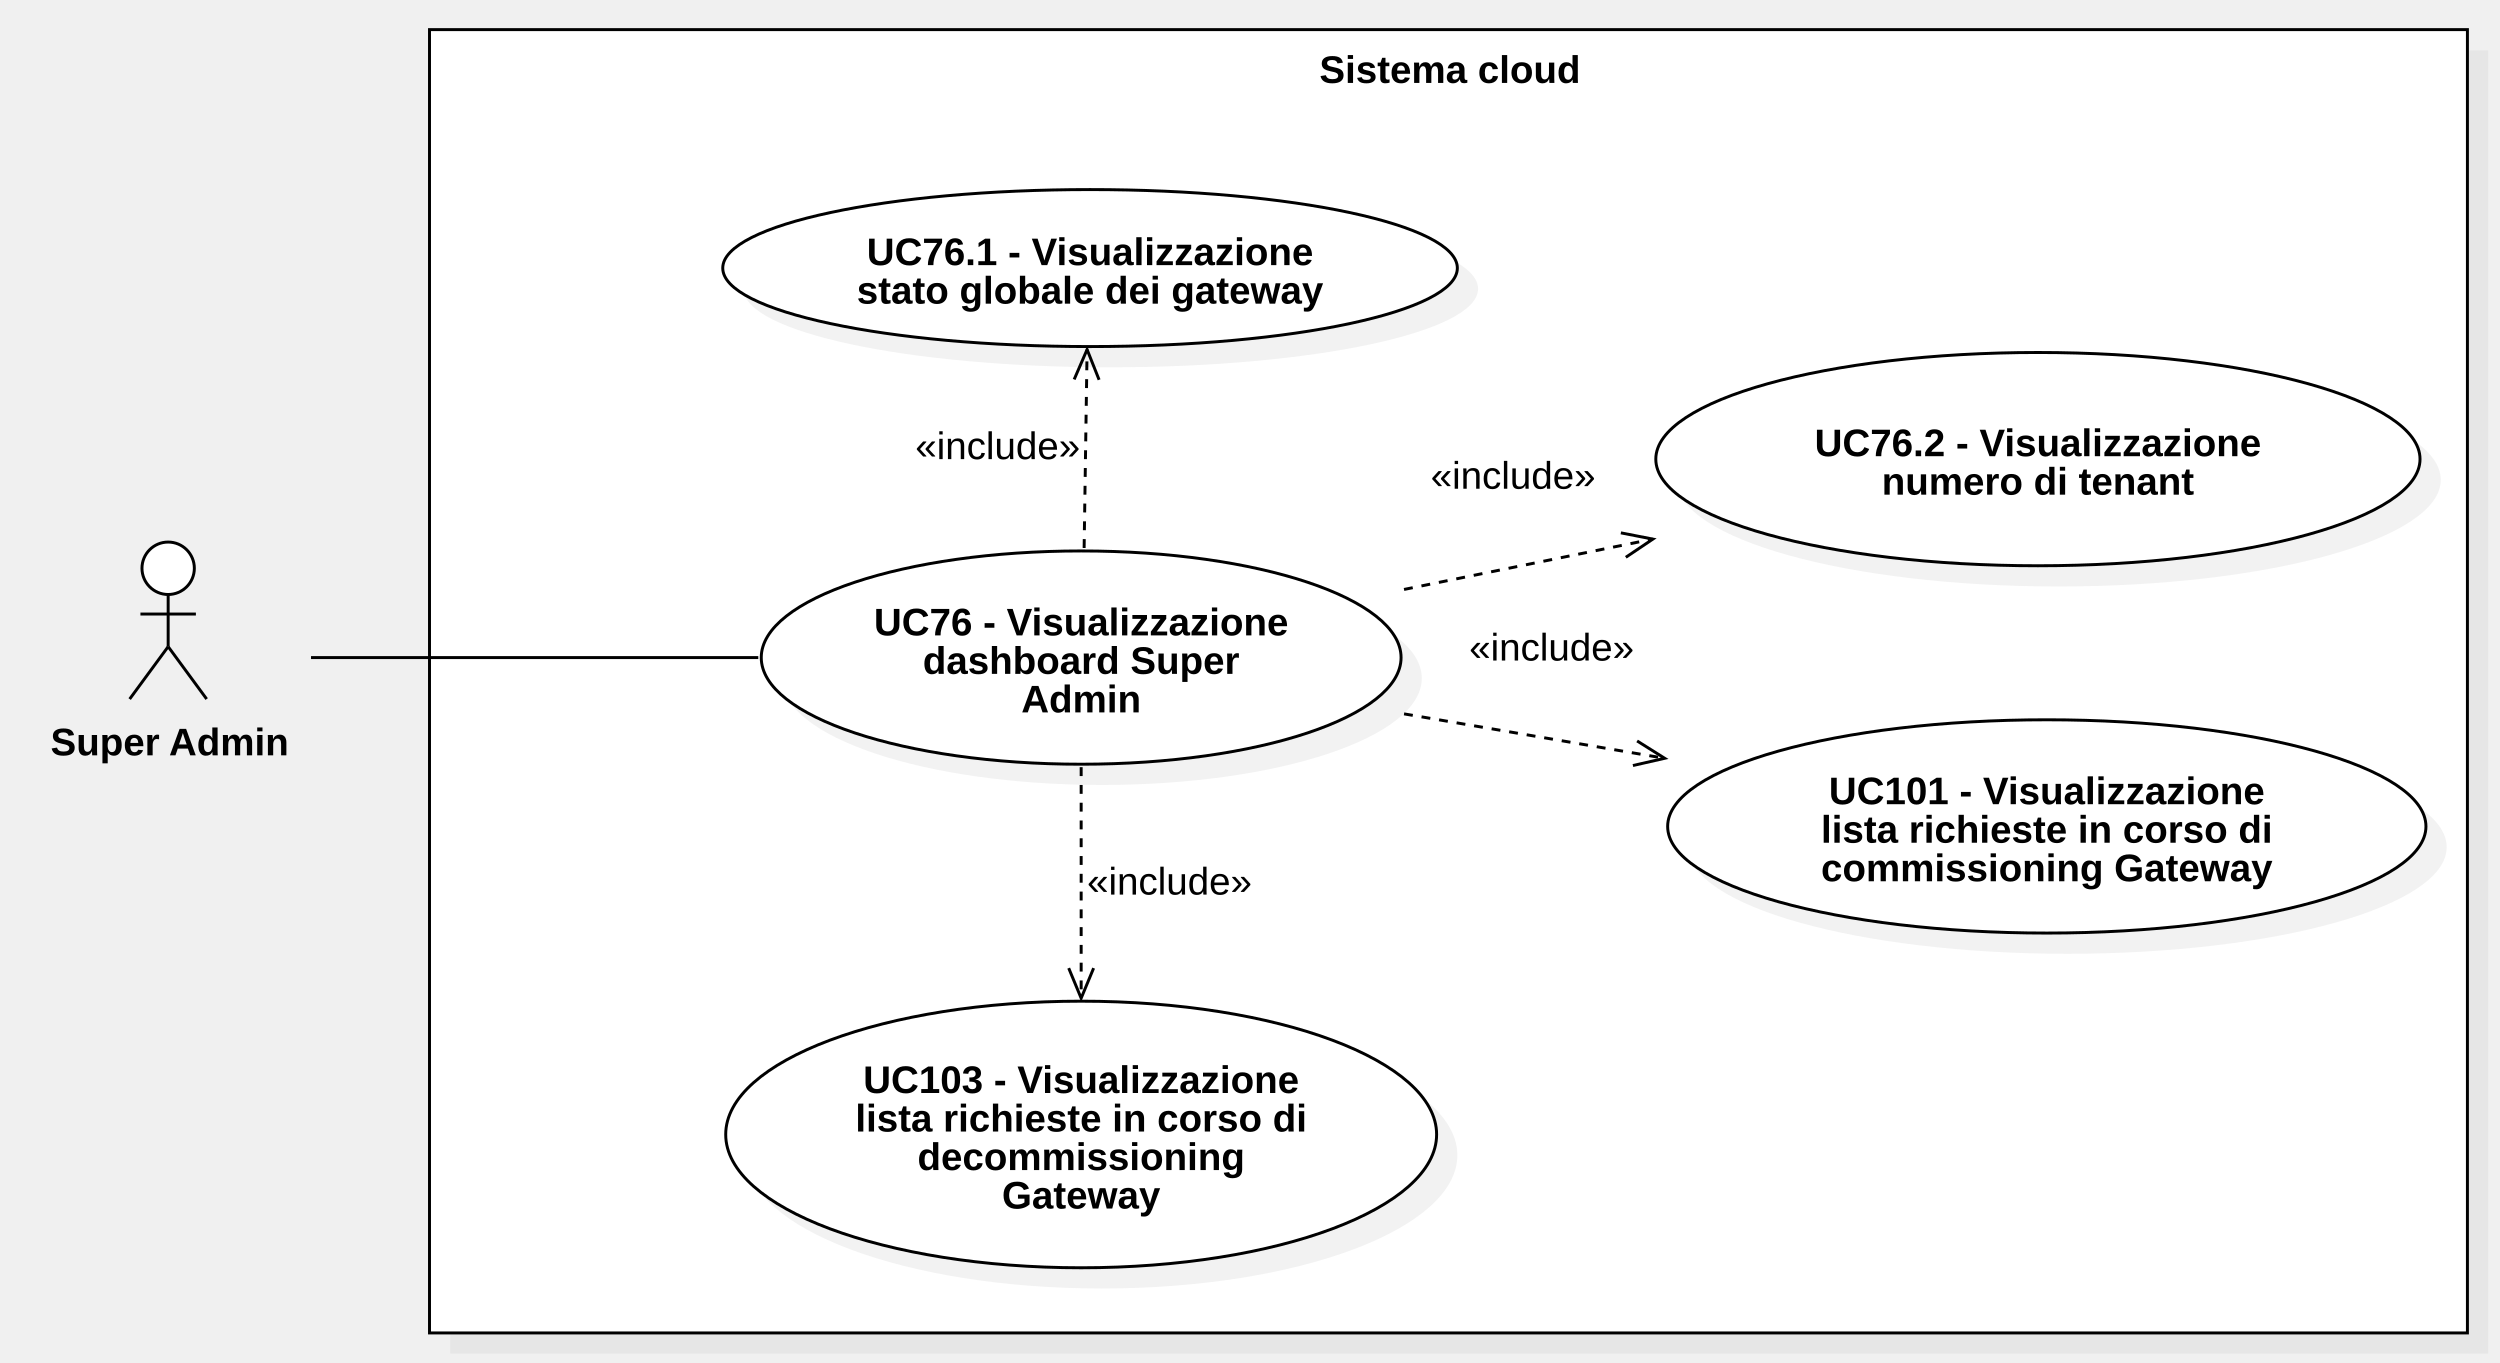
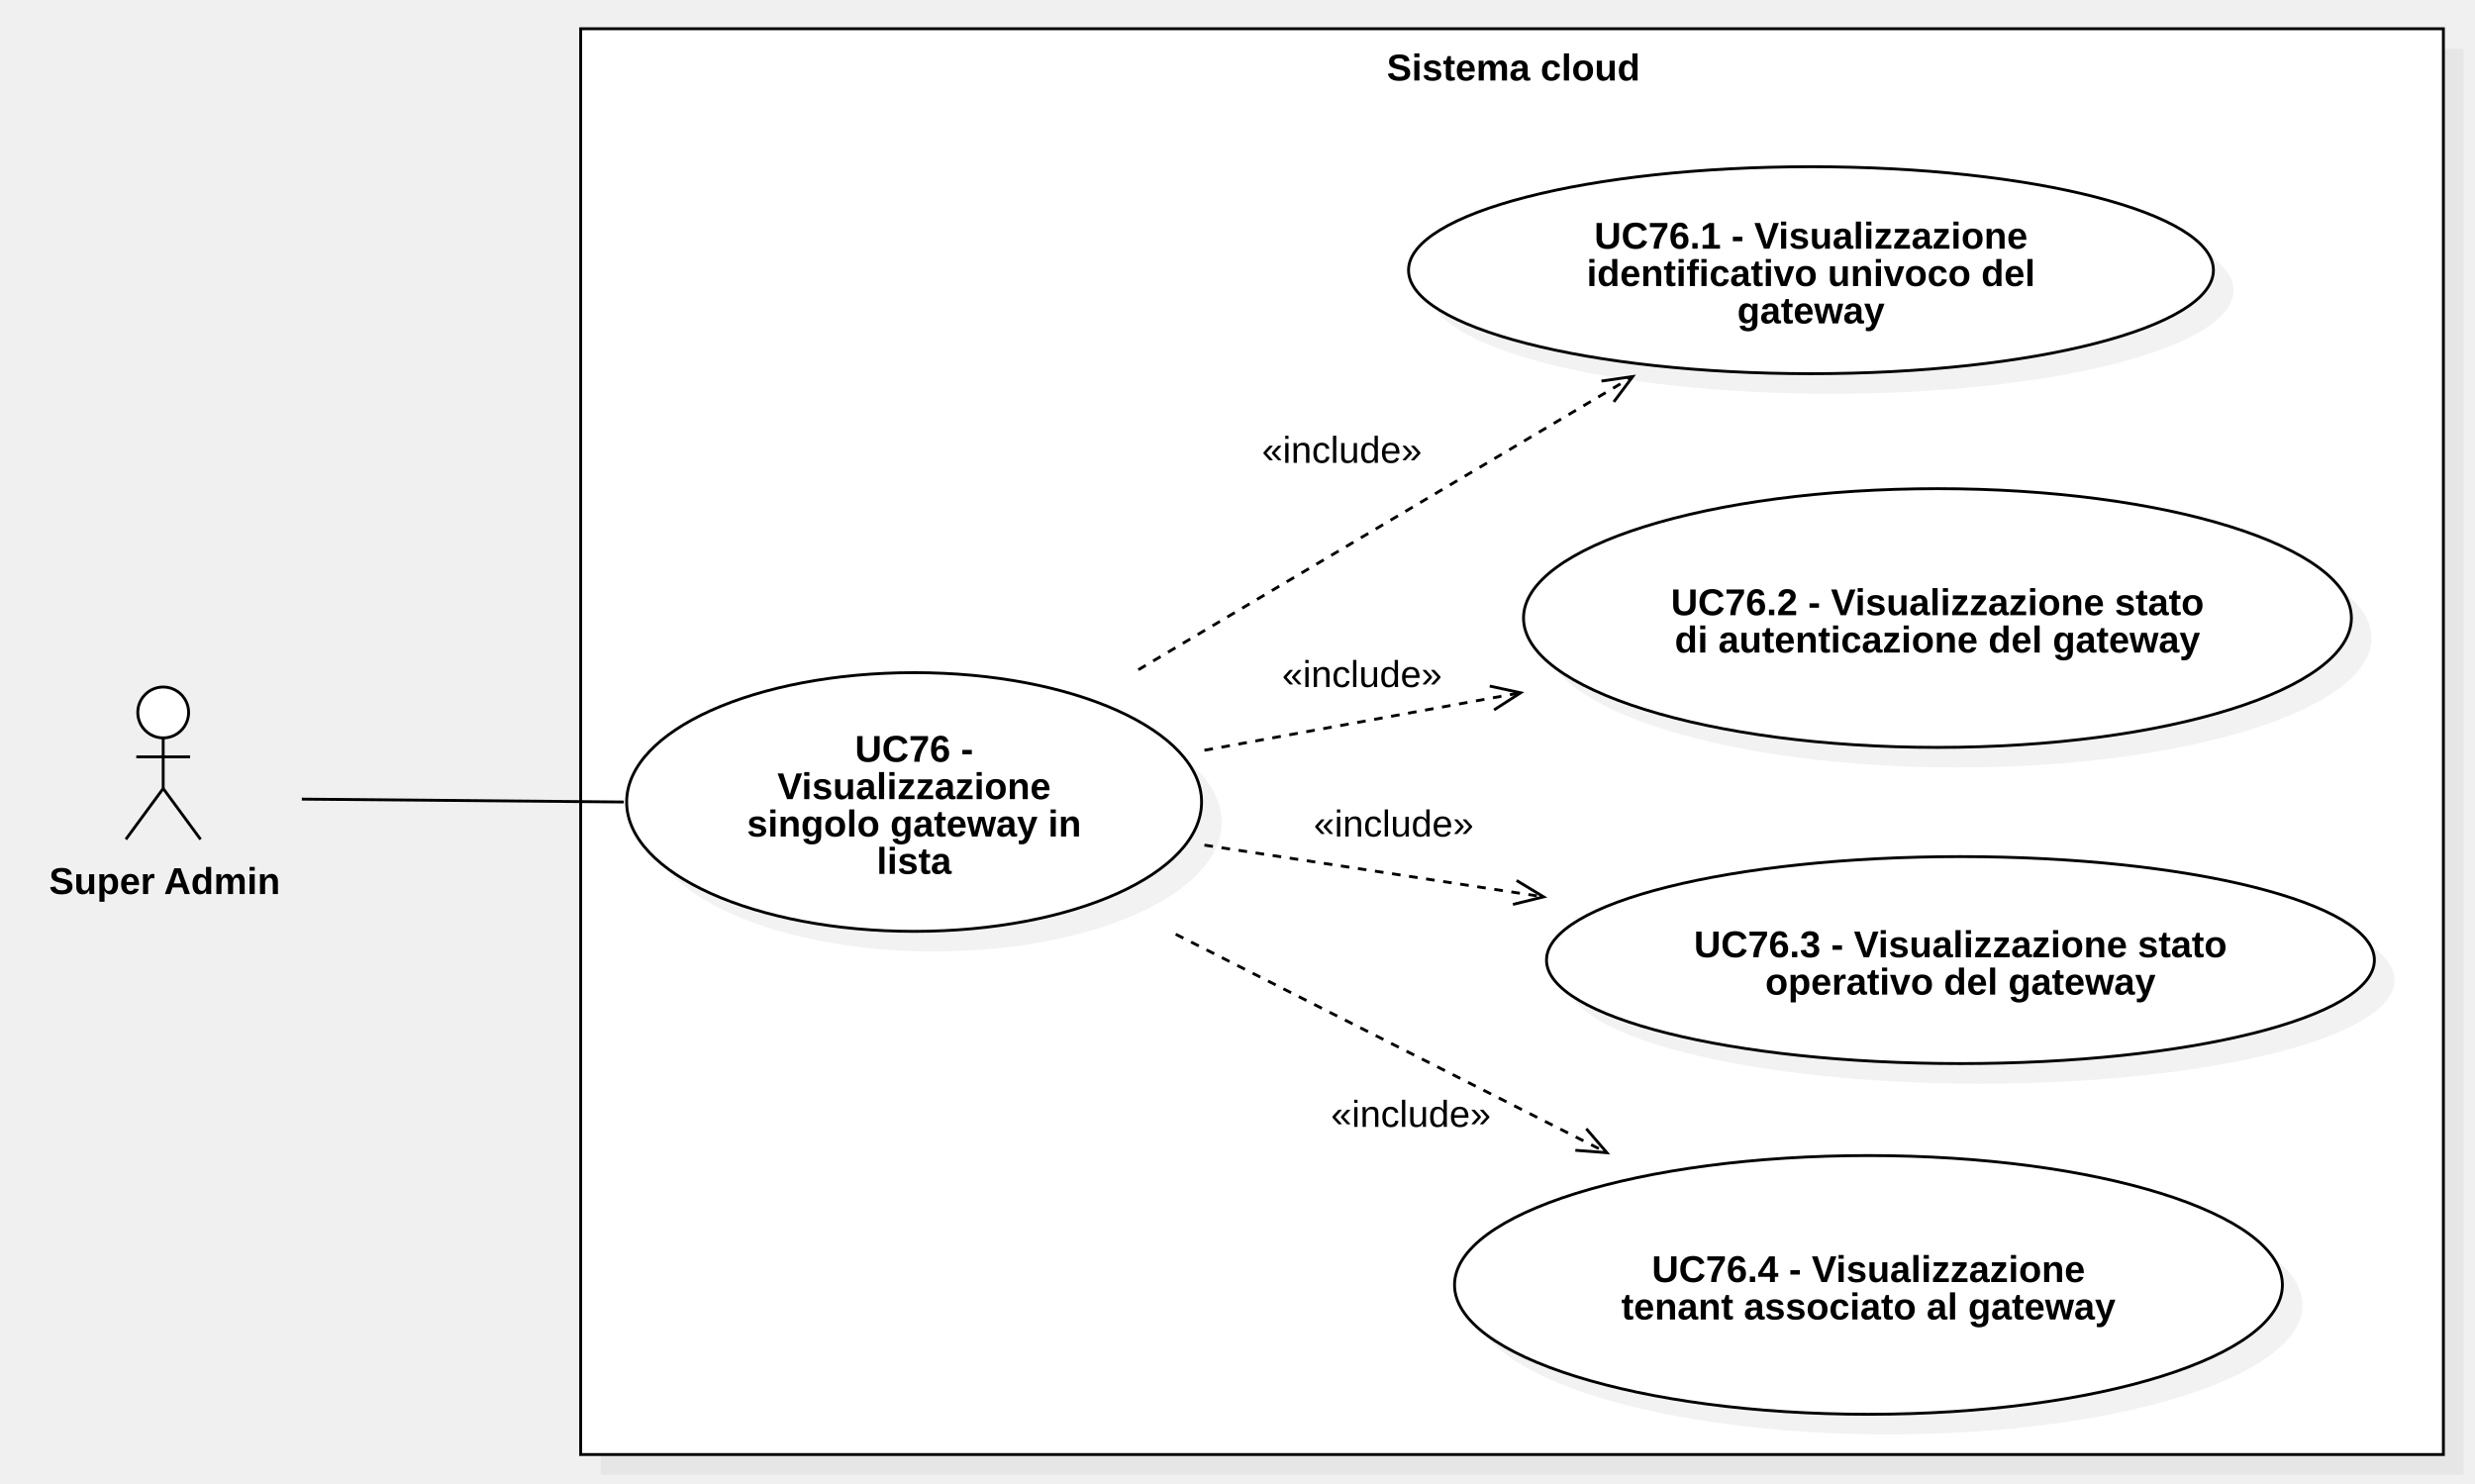
- <svg xmlns="http://www.w3.org/2000/svg" version="1.1" width="844" height="460">
+ <svg xmlns="http://www.w3.org/2000/svg" version="1.1" width="861" height="516">
  <defs />
  <g>
    <g>
-       <rect fill="#C0C0C0" stroke="none" x="177" y="29" width="688" height="440" transform="matrix(1 0 0 1 -25 -12)" fill-opacity="0.2" />
+       <rect fill="#C0C0C0" stroke="none" x="233" y="33" width="648" height="496" transform="matrix(1 0 0 1 -24 -16)" fill-opacity="0.2" />
    </g>
    <g>
-       <rect fill="#ffffff" stroke="none" x="170" y="22" width="688" height="440" transform="matrix(1 0 0 1 -25 -12)" />
+       <rect fill="#ffffff" stroke="none" x="226" y="26" width="648" height="496" transform="matrix(1 0 0 1 -24 -16)" />
    </g>
    <g>
-       <path fill="none" stroke="#000000" paint-order="fill stroke markers" d=" M 145 10 L 833 10 L 833 450 L 145 450 L 145 10 Z Z" stroke-miterlimit="10" stroke-dasharray="" />
+       <path fill="none" stroke="#000000" paint-order="fill stroke markers" d=" M 202 10 L 850 10 L 850 506 L 202 506 L 202 10 Z Z" stroke-miterlimit="10" stroke-dasharray="" />
    </g>
    <g>
      <g>
        <path fill="none" stroke="none" />
-         <text fill="#000000" stroke="none" font-family="Arial" font-size="13px" font-style="normal" font-weight="bold" text-decoration="undefined" x="514.5" y="35.5" text-anchor="middle" dominant-baseline="central" transform="matrix(1 0 0 1 -25 -12)">Sistema cloud</text>
+         <text fill="#000000" stroke="none" font-family="Arial" font-size="13px" font-style="normal" font-weight="bold" text-decoration="undefined" x="550.5" y="39.5" text-anchor="middle" dominant-baseline="central" transform="matrix(1 0 0 1 -24 -16)">Sistema cloud</text>
      </g>
    </g>
    <g>
-       <path fill="#ffffff" stroke="none" paint-order="stroke fill markers" d=" M 47.931 191.85 C 47.931 186.962 51.889 183 56.771 183 C 61.653 183 65.611 186.962 65.611 191.85 C 65.611 196.738 61.653 200.7 56.771 200.7 C 51.889 200.7 47.931 196.738 47.931 191.85 Z" />
+       <path fill="#ffffff" stroke="none" paint-order="stroke fill markers" d=" M 47.931 247.85 C 47.931 242.962 51.889 239 56.771 239 C 61.653 239 65.611 242.962 65.611 247.85 C 65.611 252.738 61.653 256.7 56.771 256.7 C 51.889 256.7 47.931 252.738 47.931 247.85 Z" />
    </g>
    <g>
-       <path fill="none" stroke="#000000" paint-order="fill stroke markers" d=" M 47.931 191.85 C 47.931 186.962 51.889 183 56.771 183 C 61.653 183 65.611 186.962 65.611 191.85 C 65.611 196.738 61.653 200.7 56.771 200.7 C 51.889 200.7 47.931 196.738 47.931 191.85 Z" stroke-miterlimit="10" stroke-dasharray="" />
+       <path fill="none" stroke="#000000" paint-order="fill stroke markers" d=" M 47.931 247.85 C 47.931 242.962 51.889 239 56.771 239 C 61.653 239 65.611 242.962 65.611 247.85 C 65.611 252.738 61.653 256.7 56.771 256.7 C 51.889 256.7 47.931 252.738 47.931 247.85 Z" stroke-miterlimit="10" stroke-dasharray="" />
    </g>
    <g>
-       <path fill="none" stroke="#000000" paint-order="fill stroke markers" d=" M 56.771 200.7 L 56.771 218.3" stroke-miterlimit="10" stroke-dasharray="" />
+       <path fill="none" stroke="#000000" paint-order="fill stroke markers" d=" M 56.771 256.7 L 56.771 274.3" stroke-miterlimit="10" stroke-dasharray="" />
    </g>
    <g>
-       <path fill="none" stroke="#000000" paint-order="fill stroke markers" d=" M 47.411 207.3 L 66.131 207.3" stroke-miterlimit="10" stroke-dasharray="" />
+       <path fill="none" stroke="#000000" paint-order="fill stroke markers" d=" M 47.411 263.3 L 66.131 263.3" stroke-miterlimit="10" stroke-dasharray="" />
    </g>
    <g>
-       <path fill="none" stroke="#000000" paint-order="fill stroke markers" d=" M 56.771 218.3 L 43.771 236" stroke-miterlimit="10" stroke-dasharray="" />
+       <path fill="none" stroke="#000000" paint-order="fill stroke markers" d=" M 56.771 274.3 L 43.771 292" stroke-miterlimit="10" stroke-dasharray="" />
    </g>
    <g>
-       <path fill="none" stroke="#000000" paint-order="fill stroke markers" d=" M 56.771 218.3 L 69.771 236" stroke-miterlimit="10" stroke-dasharray="" />
+       <path fill="none" stroke="#000000" paint-order="fill stroke markers" d=" M 56.771 274.3 L 69.771 292" stroke-miterlimit="10" stroke-dasharray="" />
    </g>
    <g>
      <g>
        <path fill="none" stroke="none" />
-         <text fill="#000000" stroke="none" font-family="Arial" font-size="13px" font-style="normal" font-weight="bold" text-decoration="undefined" x="82.271" y="262.5" text-anchor="middle" dominant-baseline="central" transform="matrix(1 0 0 1 -25 -12)">Super Admin</text>
+         <text fill="#000000" stroke="none" font-family="Arial" font-size="13px" font-style="normal" font-weight="bold" text-decoration="undefined" x="81.271" y="322.5" text-anchor="middle" dominant-baseline="central" transform="matrix(1 0 0 1 -24 -16)">Super Admin</text>
      </g>
    </g>
    <g>
-       <path fill="#C0C0C0" stroke="none" paint-order="stroke fill markers" d=" M 264 229 C 264 209.118 312.353 193 372 193 C 431.647 193 480 209.118 480 229 C 480 248.882 431.647 265 372 265 C 312.353 265 264 248.882 264 229 Z" fill-opacity="0.2" />
+       <path fill="#C0C0C0" stroke="none" paint-order="stroke fill markers" d=" M 225 286 C 225 261.147 269.772 241 325 241 C 380.228 241 425 261.147 425 286 C 425 310.853 380.228 331 325 331 C 269.772 331 225 310.853 225 286 Z" fill-opacity="0.2" />
    </g>
    <g>
-       <path fill="#ffffff" stroke="none" paint-order="stroke fill markers" d=" M 257 222 C 257 202.118 305.353 186 365 186 C 424.647 186 473 202.118 473 222 C 473 241.882 424.647 258 365 258 C 305.353 258 257 241.882 257 222 Z" />
+       <path fill="#ffffff" stroke="none" paint-order="stroke fill markers" d=" M 218 279 C 218 254.147 262.772 234 318 234 C 373.228 234 418 254.147 418 279 C 418 303.853 373.228 324 318 324 C 262.772 324 218 303.853 218 279 Z" />
    </g>
    <g>
-       <path fill="none" stroke="#000000" paint-order="fill stroke markers" d=" M 257 222 C 257 202.118 305.353 186 365 186 C 424.647 186 473 202.118 473 222 C 473 241.882 424.647 258 365 258 C 305.353 258 257 241.882 257 222 Z" stroke-miterlimit="10" stroke-dasharray="" />
+       <path fill="none" stroke="#000000" paint-order="fill stroke markers" d=" M 218 279 C 218 254.147 262.772 234 318 234 C 373.228 234 418 254.147 418 279 C 418 303.853 373.228 324 318 324 C 262.772 324 218 303.853 218 279 Z" stroke-miterlimit="10" stroke-dasharray="" />
    </g>
    <g>
      <g>
        <path fill="none" stroke="none" />
-         <text fill="#000000" stroke="none" font-family="Arial" font-size="13px" font-style="normal" font-weight="bold" text-decoration="undefined" x="390" y="222" text-anchor="middle" dominant-baseline="central" transform="matrix(1 0 0 1 -25 -12)">UC76 - Visualizzazione</text>
-         <text fill="#000000" stroke="none" font-family="Arial" font-size="13px" font-style="normal" font-weight="bold" text-decoration="undefined" x="390" y="235" text-anchor="middle" dominant-baseline="central" transform="matrix(1 0 0 1 -25 -12)">dashboard Super</text>
-         <text fill="#000000" stroke="none" font-family="Arial" font-size="13px" font-style="normal" font-weight="bold" text-decoration="undefined" x="390" y="248" text-anchor="middle" dominant-baseline="central" transform="matrix(1 0 0 1 -25 -12)">Admin</text>
+         <text fill="#000000" stroke="none" font-family="Arial" font-size="13px" font-style="normal" font-weight="bold" text-decoration="undefined" x="342" y="276.5" text-anchor="middle" dominant-baseline="central" transform="matrix(1 0 0 1 -24 -16)">UC76 -</text>
+         <text fill="#000000" stroke="none" font-family="Arial" font-size="13px" font-style="normal" font-weight="bold" text-decoration="undefined" x="342" y="289.5" text-anchor="middle" dominant-baseline="central" transform="matrix(1 0 0 1 -24 -16)">Visualizzazione</text>
+         <text fill="#000000" stroke="none" font-family="Arial" font-size="13px" font-style="normal" font-weight="bold" text-decoration="undefined" x="342" y="302.5" text-anchor="middle" dominant-baseline="central" transform="matrix(1 0 0 1 -24 -16)">singolo gateway in</text>
+         <text fill="#000000" stroke="none" font-family="Arial" font-size="13px" font-style="normal" font-weight="bold" text-decoration="undefined" x="342" y="315.5" text-anchor="middle" dominant-baseline="central" transform="matrix(1 0 0 1 -24 -16)">lista</text>
      </g>
    </g>
    <g>
-       <path fill="#C0C0C0" stroke="none" paint-order="stroke fill markers" d=" M 251 97.5 C 251 82.864 306.517 71 375 71 C 443.483 71 499 82.864 499 97.5 C 499 112.136 443.483 124 375 124 C 306.517 124 251 112.136 251 97.5 Z" fill-opacity="0.2" />
+       <path fill="#C0C0C0" stroke="none" paint-order="stroke fill markers" d=" M 497 101 C 497 81.118 559.68 65 637 65 C 714.32 65 777 81.118 777 101 C 777 120.882 714.32 137 637 137 C 559.68 137 497 120.882 497 101 Z" fill-opacity="0.2" />
    </g>
    <g>
-       <path fill="#ffffff" stroke="none" paint-order="stroke fill markers" d=" M 244 90.5 C 244 75.864 299.517 64 368 64 C 436.483 64 492 75.864 492 90.5 C 492 105.136 436.483 117 368 117 C 299.517 117 244 105.136 244 90.5 Z" />
+       <path fill="#ffffff" stroke="none" paint-order="stroke fill markers" d=" M 490 94 C 490 74.118 552.68 58 630 58 C 707.32 58 770 74.118 770 94 C 770 113.882 707.32 130 630 130 C 552.68 130 490 113.882 490 94 Z" />
    </g>
    <g>
-       <path fill="none" stroke="#000000" paint-order="fill stroke markers" d=" M 244 90.5 C 244 75.864 299.517 64 368 64 C 436.483 64 492 75.864 492 90.5 C 492 105.136 436.483 117 368 117 C 299.517 117 244 105.136 244 90.5 Z" stroke-miterlimit="10" stroke-dasharray="" />
+       <path fill="none" stroke="#000000" paint-order="fill stroke markers" d=" M 490 94 C 490 74.118 552.68 58 630 58 C 707.32 58 770 74.118 770 94 C 770 113.882 707.32 130 630 130 C 552.68 130 490 113.882 490 94 Z" stroke-miterlimit="10" stroke-dasharray="" />
    </g>
    <g>
      <g>
        <path fill="none" stroke="none" />
-         <text fill="#000000" stroke="none" font-family="Arial" font-size="13px" font-style="normal" font-weight="bold" text-decoration="undefined" x="393" y="97" text-anchor="middle" dominant-baseline="central" transform="matrix(1 0 0 1 -25 -12)">UC76.1 - Visualizzazione</text>
-         <text fill="#000000" stroke="none" font-family="Arial" font-size="13px" font-style="normal" font-weight="bold" text-decoration="undefined" x="393" y="110" text-anchor="middle" dominant-baseline="central" transform="matrix(1 0 0 1 -25 -12)">stato globale dei gateway</text>
+         <text fill="#000000" stroke="none" font-family="Arial" font-size="13px" font-style="normal" font-weight="bold" text-decoration="undefined" x="654" y="98" text-anchor="middle" dominant-baseline="central" transform="matrix(1 0 0 1 -24 -16)">UC76.1 - Visualizzazione</text>
+         <text fill="#000000" stroke="none" font-family="Arial" font-size="13px" font-style="normal" font-weight="bold" text-decoration="undefined" x="654" y="111" text-anchor="middle" dominant-baseline="central" transform="matrix(1 0 0 1 -24 -16)">identificativo univoco del</text>
+         <text fill="#000000" stroke="none" font-family="Arial" font-size="13px" font-style="normal" font-weight="bold" text-decoration="undefined" x="654" y="124" text-anchor="middle" dominant-baseline="central" transform="matrix(1 0 0 1 -24 -16)">gateway</text>
      </g>
    </g>
    <g>
-       <path fill="#C0C0C0" stroke="none" paint-order="stroke fill markers" d=" M 566 162 C 566 142.118 623.755 126 695 126 C 766.245 126 824 142.118 824 162 C 824 181.882 766.245 198 695 198 C 623.755 198 566 181.882 566 162 Z" fill-opacity="0.2" />
+       <path fill="#C0C0C0" stroke="none" paint-order="stroke fill markers" d=" M 537 222 C 537 197.147 601.471 177 681 177 C 760.529 177 825 197.147 825 222 C 825 246.853 760.529 267 681 267 C 601.471 267 537 246.853 537 222 Z" fill-opacity="0.2" />
    </g>
    <g>
-       <path fill="#ffffff" stroke="none" paint-order="stroke fill markers" d=" M 559 155 C 559 135.118 616.755 119 688 119 C 759.245 119 817 135.118 817 155 C 817 174.882 759.245 191 688 191 C 616.755 191 559 174.882 559 155 Z" />
+       <path fill="#ffffff" stroke="none" paint-order="stroke fill markers" d=" M 530 215 C 530 190.147 594.471 170 674 170 C 753.529 170 818 190.147 818 215 C 818 239.853 753.529 260 674 260 C 594.471 260 530 239.853 530 215 Z" />
    </g>
    <g>
-       <path fill="none" stroke="#000000" paint-order="fill stroke markers" d=" M 559 155 C 559 135.118 616.755 119 688 119 C 759.245 119 817 135.118 817 155 C 817 174.882 759.245 191 688 191 C 616.755 191 559 174.882 559 155 Z" stroke-miterlimit="10" stroke-dasharray="" />
+       <path fill="none" stroke="#000000" paint-order="fill stroke markers" d=" M 530 215 C 530 190.147 594.471 170 674 170 C 753.529 170 818 190.147 818 215 C 818 239.853 753.529 260 674 260 C 594.471 260 530 239.853 530 215 Z" stroke-miterlimit="10" stroke-dasharray="" />
    </g>
    <g>
      <g>
        <path fill="none" stroke="none" />
-         <text fill="#000000" stroke="none" font-family="Arial" font-size="13px" font-style="normal" font-weight="bold" text-decoration="undefined" x="713" y="161.5" text-anchor="middle" dominant-baseline="central" transform="matrix(1 0 0 1 -25 -12)">UC76.2 - Visualizzazione</text>
-         <text fill="#000000" stroke="none" font-family="Arial" font-size="13px" font-style="normal" font-weight="bold" text-decoration="undefined" x="713" y="174.5" text-anchor="middle" dominant-baseline="central" transform="matrix(1 0 0 1 -25 -12)">numero di tenant</text>
+         <text fill="#000000" stroke="none" font-family="Arial" font-size="13px" font-style="normal" font-weight="bold" text-decoration="undefined" x="698" y="225.5" text-anchor="middle" dominant-baseline="central" transform="matrix(1 0 0 1 -24 -16)">UC76.2 - Visualizzazione stato</text>
+         <text fill="#000000" stroke="none" font-family="Arial" font-size="13px" font-style="normal" font-weight="bold" text-decoration="undefined" x="698" y="238.5" text-anchor="middle" dominant-baseline="central" transform="matrix(1 0 0 1 -24 -16)">di autenticazione del gateway</text>
      </g>
    </g>
    <g>
-       <path fill="#C0C0C0" stroke="none" paint-order="stroke fill markers" d=" M 570 286 C 570 266.118 627.308 250 698 250 C 768.692 250 826 266.118 826 286 C 826 305.882 768.692 322 698 322 C 627.308 322 570 305.882 570 286 Z" fill-opacity="0.2" />
+       <path fill="#C0C0C0" stroke="none" paint-order="stroke fill markers" d=" M 545 341 C 545 321.118 609.471 305 689 305 C 768.529 305 833 321.118 833 341 C 833 360.882 768.529 377 689 377 C 609.471 377 545 360.882 545 341 Z" fill-opacity="0.2" />
    </g>
    <g>
-       <path fill="#ffffff" stroke="none" paint-order="stroke fill markers" d=" M 563 279 C 563 259.118 620.308 243 691 243 C 761.692 243 819 259.118 819 279 C 819 298.882 761.692 315 691 315 C 620.308 315 563 298.882 563 279 Z" />
+       <path fill="#ffffff" stroke="none" paint-order="stroke fill markers" d=" M 538 334 C 538 314.118 602.471 298 682 298 C 761.529 298 826 314.118 826 334 C 826 353.882 761.529 370 682 370 C 602.471 370 538 353.882 538 334 Z" />
    </g>
    <g>
-       <path fill="none" stroke="#000000" paint-order="fill stroke markers" d=" M 563 279 C 563 259.118 620.308 243 691 243 C 761.692 243 819 259.118 819 279 C 819 298.882 761.692 315 691 315 C 620.308 315 563 298.882 563 279 Z" stroke-miterlimit="10" stroke-dasharray="" />
+       <path fill="none" stroke="#000000" paint-order="fill stroke markers" d=" M 538 334 C 538 314.118 602.471 298 682 298 C 761.529 298 826 314.118 826 334 C 826 353.882 761.529 370 682 370 C 602.471 370 538 353.882 538 334 Z" stroke-miterlimit="10" stroke-dasharray="" />
    </g>
    <g>
      <g>
        <path fill="none" stroke="none" />
-         <text fill="#000000" stroke="none" font-family="Arial" font-size="13px" font-style="normal" font-weight="bold" text-decoration="undefined" x="716" y="279" text-anchor="middle" dominant-baseline="central" transform="matrix(1 0 0 1 -25 -12)">UC101 - Visualizzazione</text>
-         <text fill="#000000" stroke="none" font-family="Arial" font-size="13px" font-style="normal" font-weight="bold" text-decoration="undefined" x="716" y="292" text-anchor="middle" dominant-baseline="central" transform="matrix(1 0 0 1 -25 -12)">lista richieste in corso di</text>
-         <text fill="#000000" stroke="none" font-family="Arial" font-size="13px" font-style="normal" font-weight="bold" text-decoration="undefined" x="716" y="305" text-anchor="middle" dominant-baseline="central" transform="matrix(1 0 0 1 -25 -12)">commissioning Gateway</text>
+         <text fill="#000000" stroke="none" font-family="Arial" font-size="13px" font-style="normal" font-weight="bold" text-decoration="undefined" x="706" y="344.5" text-anchor="middle" dominant-baseline="central" transform="matrix(1 0 0 1 -24 -16)">UC76.3 - Visualizzazione stato</text>
+         <text fill="#000000" stroke="none" font-family="Arial" font-size="13px" font-style="normal" font-weight="bold" text-decoration="undefined" x="706" y="357.5" text-anchor="middle" dominant-baseline="central" transform="matrix(1 0 0 1 -24 -16)">operativo del gateway</text>
      </g>
    </g>
    <g>
-       <path fill="#C0C0C0" stroke="none" paint-order="stroke fill markers" d=" M 252 390 C 252 365.147 305.726 345 372 345 C 438.274 345 492 365.147 492 390 C 492 414.853 438.274 435 372 435 C 305.726 435 252 414.853 252 390 Z" fill-opacity="0.2" />
+       <path fill="#C0C0C0" stroke="none" paint-order="stroke fill markers" d=" M 513 454 C 513 429.147 577.471 409 657 409 C 736.529 409 801 429.147 801 454 C 801 478.853 736.529 499 657 499 C 577.471 499 513 478.853 513 454 Z" fill-opacity="0.2" />
    </g>
    <g>
-       <path fill="#ffffff" stroke="none" paint-order="stroke fill markers" d=" M 245 383 C 245 358.147 298.726 338 365 338 C 431.274 338 485 358.147 485 383 C 485 407.853 431.274 428 365 428 C 298.726 428 245 407.853 245 383 Z" />
+       <path fill="#ffffff" stroke="none" paint-order="stroke fill markers" d=" M 506 447 C 506 422.147 570.471 402 650 402 C 729.529 402 794 422.147 794 447 C 794 471.853 729.529 492 650 492 C 570.471 492 506 471.853 506 447 Z" />
    </g>
    <g>
-       <path fill="none" stroke="#000000" paint-order="fill stroke markers" d=" M 245 383 C 245 358.147 298.726 338 365 338 C 431.274 338 485 358.147 485 383 C 485 407.853 431.274 428 365 428 C 298.726 428 245 407.853 245 383 Z" stroke-miterlimit="10" stroke-dasharray="" />
+       <path fill="none" stroke="#000000" paint-order="fill stroke markers" d=" M 506 447 C 506 422.147 570.471 402 650 402 C 729.529 402 794 422.147 794 447 C 794 471.853 729.529 492 650 492 C 570.471 492 506 471.853 506 447 Z" stroke-miterlimit="10" stroke-dasharray="" />
    </g>
    <g>
      <g>
        <path fill="none" stroke="none" />
-         <text fill="#000000" stroke="none" font-family="Arial" font-size="13px" font-style="normal" font-weight="bold" text-decoration="undefined" x="390" y="376.5" text-anchor="middle" dominant-baseline="central" transform="matrix(1 0 0 1 -25 -12)">UC103 - Visualizzazione</text>
-         <text fill="#000000" stroke="none" font-family="Arial" font-size="13px" font-style="normal" font-weight="bold" text-decoration="undefined" x="390" y="389.5" text-anchor="middle" dominant-baseline="central" transform="matrix(1 0 0 1 -25 -12)">lista richieste in corso di</text>
-         <text fill="#000000" stroke="none" font-family="Arial" font-size="13px" font-style="normal" font-weight="bold" text-decoration="undefined" x="390" y="402.5" text-anchor="middle" dominant-baseline="central" transform="matrix(1 0 0 1 -25 -12)">decommissioning</text>
-         <text fill="#000000" stroke="none" font-family="Arial" font-size="13px" font-style="normal" font-weight="bold" text-decoration="undefined" x="390" y="415.5" text-anchor="middle" dominant-baseline="central" transform="matrix(1 0 0 1 -25 -12)">Gateway</text>
+         <text fill="#000000" stroke="none" font-family="Arial" font-size="13px" font-style="normal" font-weight="bold" text-decoration="undefined" x="674" y="457.5" text-anchor="middle" dominant-baseline="central" transform="matrix(1 0 0 1 -24 -16)">UC76.4 - Visualizzazione</text>
+         <text fill="#000000" stroke="none" font-family="Arial" font-size="13px" font-style="normal" font-weight="bold" text-decoration="undefined" x="674" y="470.5" text-anchor="middle" dominant-baseline="central" transform="matrix(1 0 0 1 -24 -16)">tenant associato al gateway</text>
      </g>
    </g>
    <g>
-       <path fill="none" stroke="#000000" paint-order="fill stroke markers" d=" M 366 185 L 367 118" stroke-miterlimit="10" stroke-dasharray="3" />
+       <path fill="none" stroke="#000000" paint-order="fill stroke markers" d=" M 396 233 L 568 131" stroke-miterlimit="10" stroke-dasharray="3" />
    </g>
    <g>
-       <path fill="none" stroke="#000000" paint-order="fill stroke markers" d=" M 371.057 128.224 L 367 118 L 362.639 128.099" stroke-miterlimit="10" stroke-dasharray="" />
+       <path fill="none" stroke="#000000" paint-order="fill stroke markers" d=" M 561.406 139.804 L 568 131 L 557.112 132.563" stroke-miterlimit="10" stroke-dasharray="" />
    </g>
    <g>
-       <rect fill="#ffffff" stroke="none" x="334" y="156" width="55.656" height="13" transform="matrix(1 0 0 1 -25 -12)" />
+       <rect fill="#ffffff" stroke="none" x="463" y="166" width="55.656" height="13" transform="matrix(1 0 0 1 -24 -16)" />
    </g>
    <g>
      <g>
        <path fill="none" stroke="none" />
-         <text fill="#000000" stroke="none" font-family="Arial" font-size="13px" font-style="normal" font-weight="normal" text-decoration="undefined" x="361.828" y="162.5" text-anchor="middle" dominant-baseline="central" transform="matrix(1 0 0 1 -25 -12)">«include»</text>
+         <text fill="#000000" stroke="none" font-family="Arial" font-size="13px" font-style="normal" font-weight="normal" text-decoration="undefined" x="490.828" y="172.5" text-anchor="middle" dominant-baseline="central" transform="matrix(1 0 0 1 -24 -16)">«include»</text>
      </g>
    </g>
    <g>
-       <path fill="none" stroke="#000000" paint-order="fill stroke markers" d=" M 474 199 L 558 182" stroke-miterlimit="10" stroke-dasharray="3" />
+       <path fill="none" stroke="#000000" paint-order="fill stroke markers" d=" M 419 261 L 529 241" stroke-miterlimit="10" stroke-dasharray="3" />
    </g>
    <g>
-       <path fill="none" stroke="#000000" paint-order="fill stroke markers" d=" M 548.874 188.142 L 558 182 L 547.204 179.89" stroke-miterlimit="10" stroke-dasharray="" />
+       <path fill="none" stroke="#000000" paint-order="fill stroke markers" d=" M 519.754 246.96 L 529 241 L 518.248 238.676" stroke-miterlimit="10" stroke-dasharray="" />
    </g>
    <g>
-       <rect fill="#ffffff" stroke="none" x="508" y="166" width="55.656" height="13" transform="matrix(1 0 0 1 -25 -12)" />
+       <rect fill="#ffffff" stroke="none" x="470" y="244" width="55.656" height="13" transform="matrix(1 0 0 1 -24 -16)" />
    </g>
    <g>
      <g>
        <path fill="none" stroke="none" />
-         <text fill="#000000" stroke="none" font-family="Arial" font-size="13px" font-style="normal" font-weight="normal" text-decoration="undefined" x="535.828" y="172.5" text-anchor="middle" dominant-baseline="central" transform="matrix(1 0 0 1 -25 -12)">«include»</text>
+         <text fill="#000000" stroke="none" font-family="Arial" font-size="13px" font-style="normal" font-weight="normal" text-decoration="undefined" x="497.828" y="250.5" text-anchor="middle" dominant-baseline="central" transform="matrix(1 0 0 1 -24 -16)">«include»</text>
      </g>
    </g>
    <g>
-       <path fill="none" stroke="#000000" paint-order="fill stroke markers" d=" M 474 241 L 562 256" stroke-miterlimit="10" stroke-dasharray="3" />
+       <path fill="none" stroke="#000000" paint-order="fill stroke markers" d=" M 419 294 L 537 312" stroke-miterlimit="10" stroke-dasharray="3" />
    </g>
    <g>
-       <path fill="none" stroke="#000000" paint-order="fill stroke markers" d=" M 551.274 258.442 L 562 256 L 552.689 250.143" stroke-miterlimit="10" stroke-dasharray="" />
+       <path fill="none" stroke="#000000" paint-order="fill stroke markers" d=" M 526.319 314.629 L 537 312 L 527.588 306.306" stroke-miterlimit="10" stroke-dasharray="" />
    </g>
    <g>
-       <rect fill="#ffffff" stroke="none" x="521" y="224" width="55.656" height="13" transform="matrix(1 0 0 1 -25 -12)" />
+       <rect fill="#ffffff" stroke="none" x="481" y="296" width="55.656" height="13" transform="matrix(1 0 0 1 -24 -16)" />
    </g>
    <g>
      <g>
        <path fill="none" stroke="none" />
-         <text fill="#000000" stroke="none" font-family="Arial" font-size="13px" font-style="normal" font-weight="normal" text-decoration="undefined" x="548.828" y="230.5" text-anchor="middle" dominant-baseline="central" transform="matrix(1 0 0 1 -25 -12)">«include»</text>
+         <text fill="#000000" stroke="none" font-family="Arial" font-size="13px" font-style="normal" font-weight="normal" text-decoration="undefined" x="508.828" y="302.5" text-anchor="middle" dominant-baseline="central" transform="matrix(1 0 0 1 -24 -16)">«include»</text>
      </g>
    </g>
    <g>
-       <path fill="none" stroke="#000000" paint-order="fill stroke markers" d=" M 365 259 L 365 337" stroke-miterlimit="10" stroke-dasharray="3" />
+       <path fill="none" stroke="#000000" paint-order="fill stroke markers" d=" M 409 325 L 559 401" stroke-miterlimit="10" stroke-dasharray="3" />
    </g>
    <g>
-       <path fill="none" stroke="#000000" paint-order="fill stroke markers" d=" M 360.79 326.837 L 365 337 L 369.21 326.837" stroke-miterlimit="10" stroke-dasharray="" />
+       <path fill="none" stroke="#000000" paint-order="fill stroke markers" d=" M 548.032 400.162 L 559 401 L 551.837 392.652" stroke-miterlimit="10" stroke-dasharray="" />
    </g>
    <g>
-       <rect fill="#ffffff" stroke="none" x="392" y="303" width="55.656" height="13" transform="matrix(1 0 0 1 -25 -12)" />
+       <rect fill="#ffffff" stroke="none" x="487" y="397" width="55.656" height="13" transform="matrix(1 0 0 1 -24 -16)" />
    </g>
    <g>
      <g>
        <path fill="none" stroke="none" />
-         <text fill="#000000" stroke="none" font-family="Arial" font-size="13px" font-style="normal" font-weight="normal" text-decoration="undefined" x="419.828" y="309.5" text-anchor="middle" dominant-baseline="central" transform="matrix(1 0 0 1 -25 -12)">«include»</text>
+         <text fill="#000000" stroke="none" font-family="Arial" font-size="13px" font-style="normal" font-weight="normal" text-decoration="undefined" x="514.828" y="403.5" text-anchor="middle" dominant-baseline="central" transform="matrix(1 0 0 1 -24 -16)">«include»</text>
      </g>
    </g>
    <g>
-       <path fill="none" stroke="#000000" paint-order="fill stroke markers" d=" M 105 222 L 256 222" stroke-miterlimit="10" stroke-dasharray="" />
+       <path fill="none" stroke="#000000" paint-order="fill stroke markers" d=" M 105 278 L 217 279" stroke-miterlimit="10" stroke-dasharray="" />
    </g>
  </g>
</svg>
